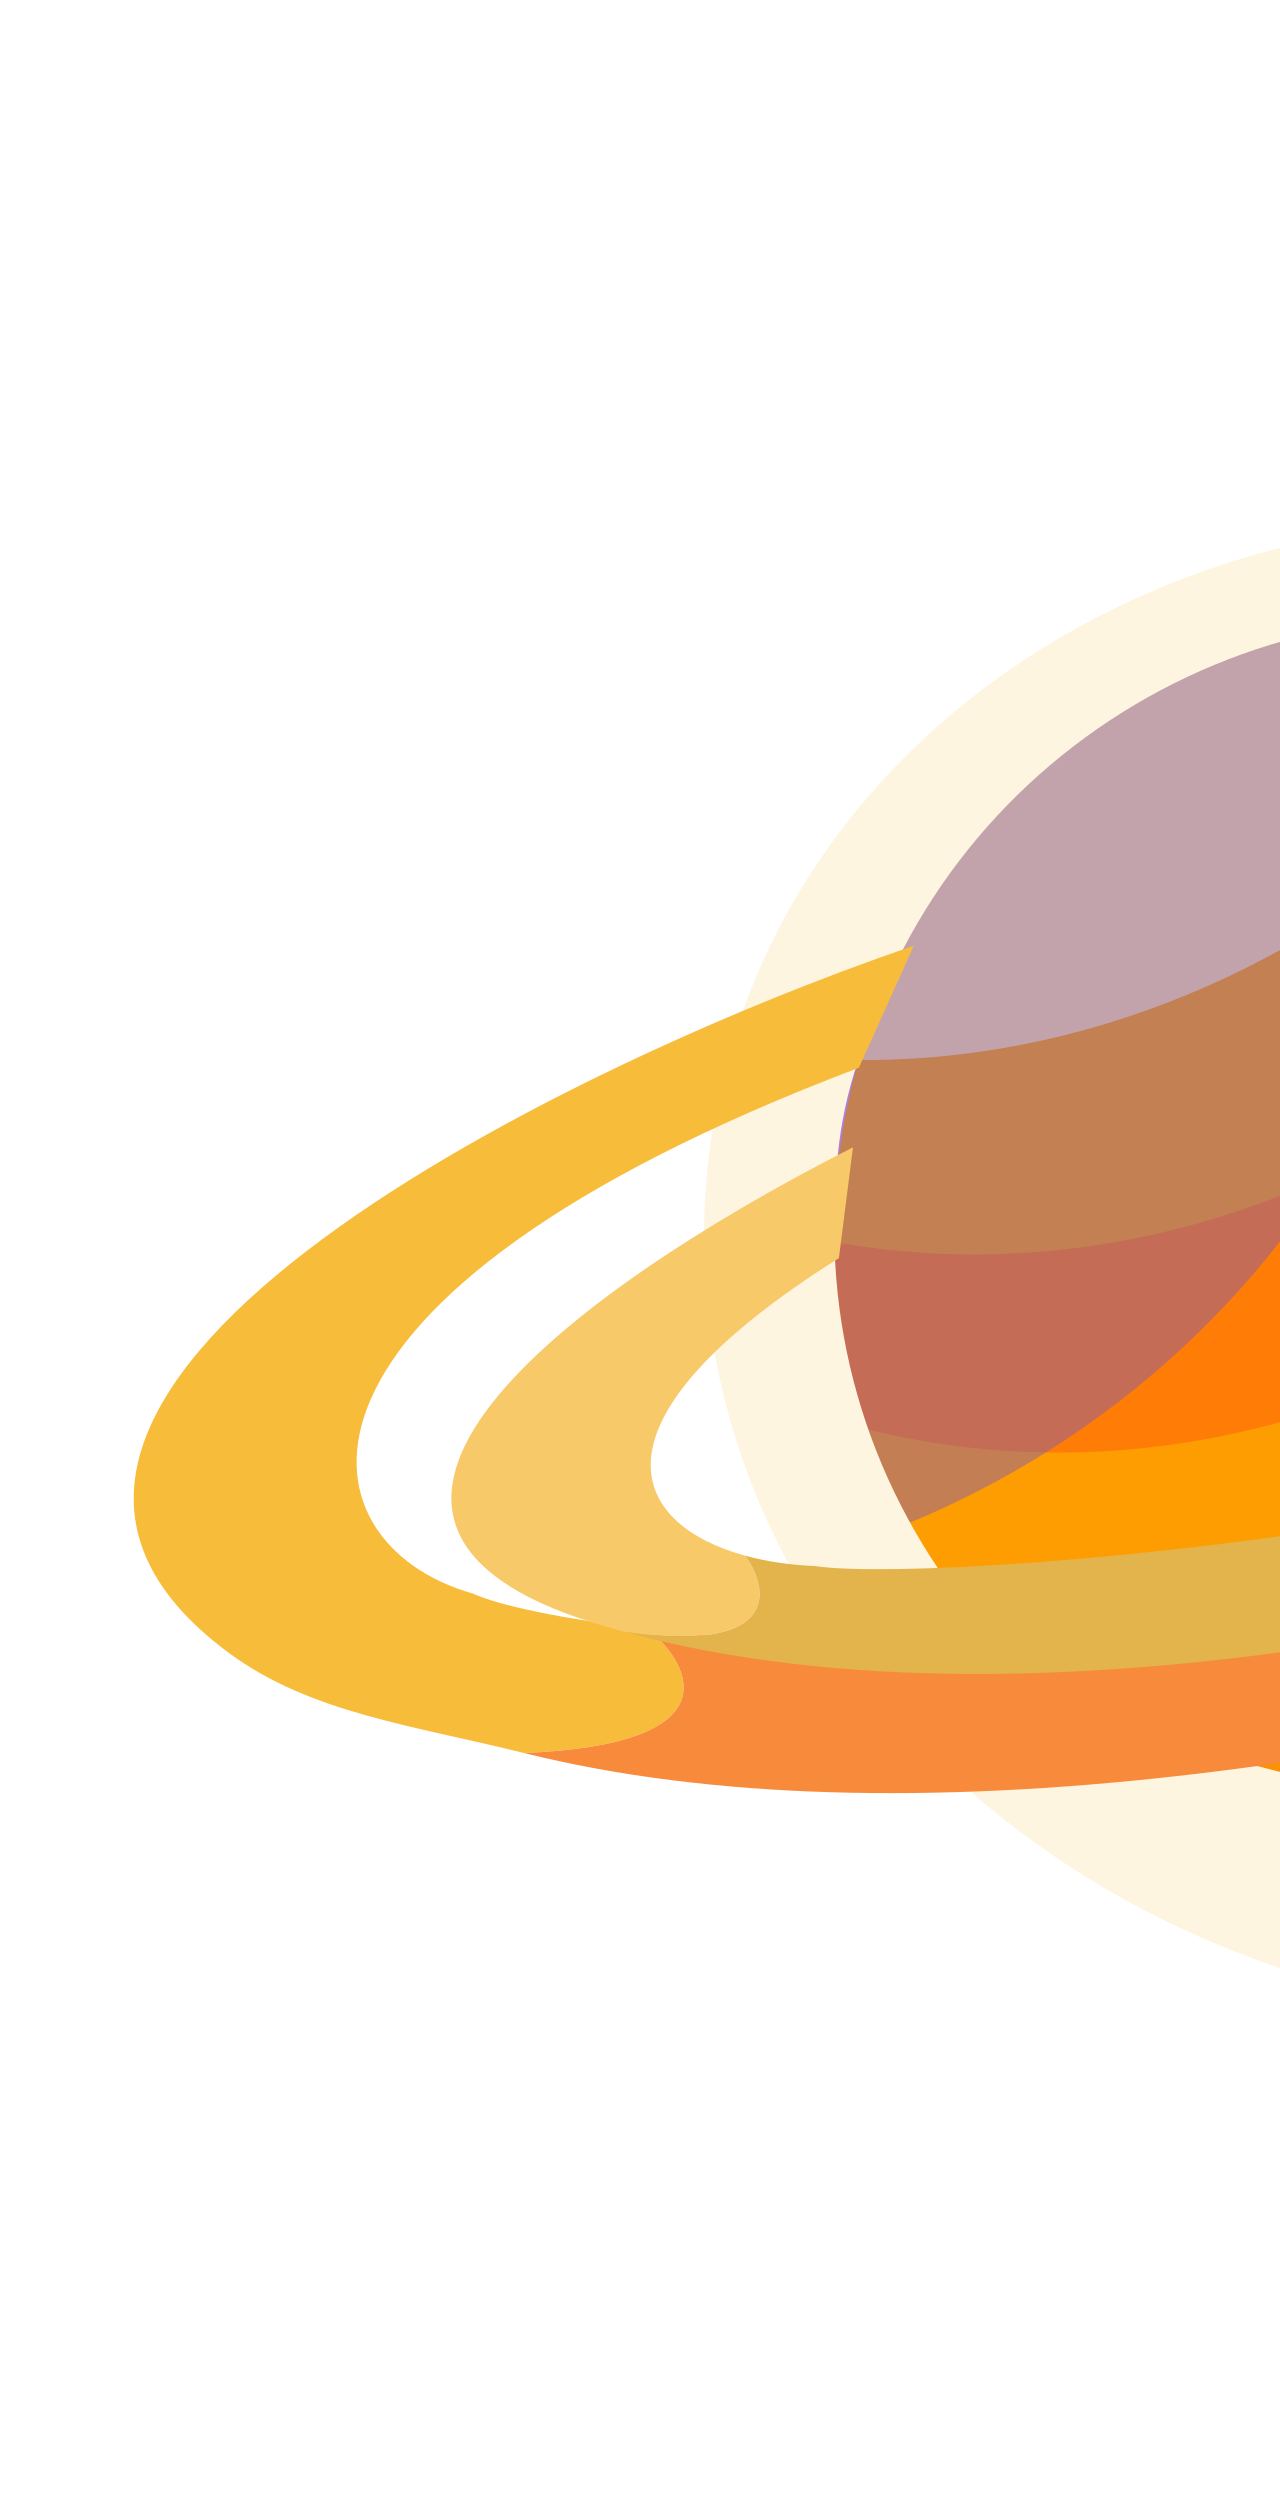
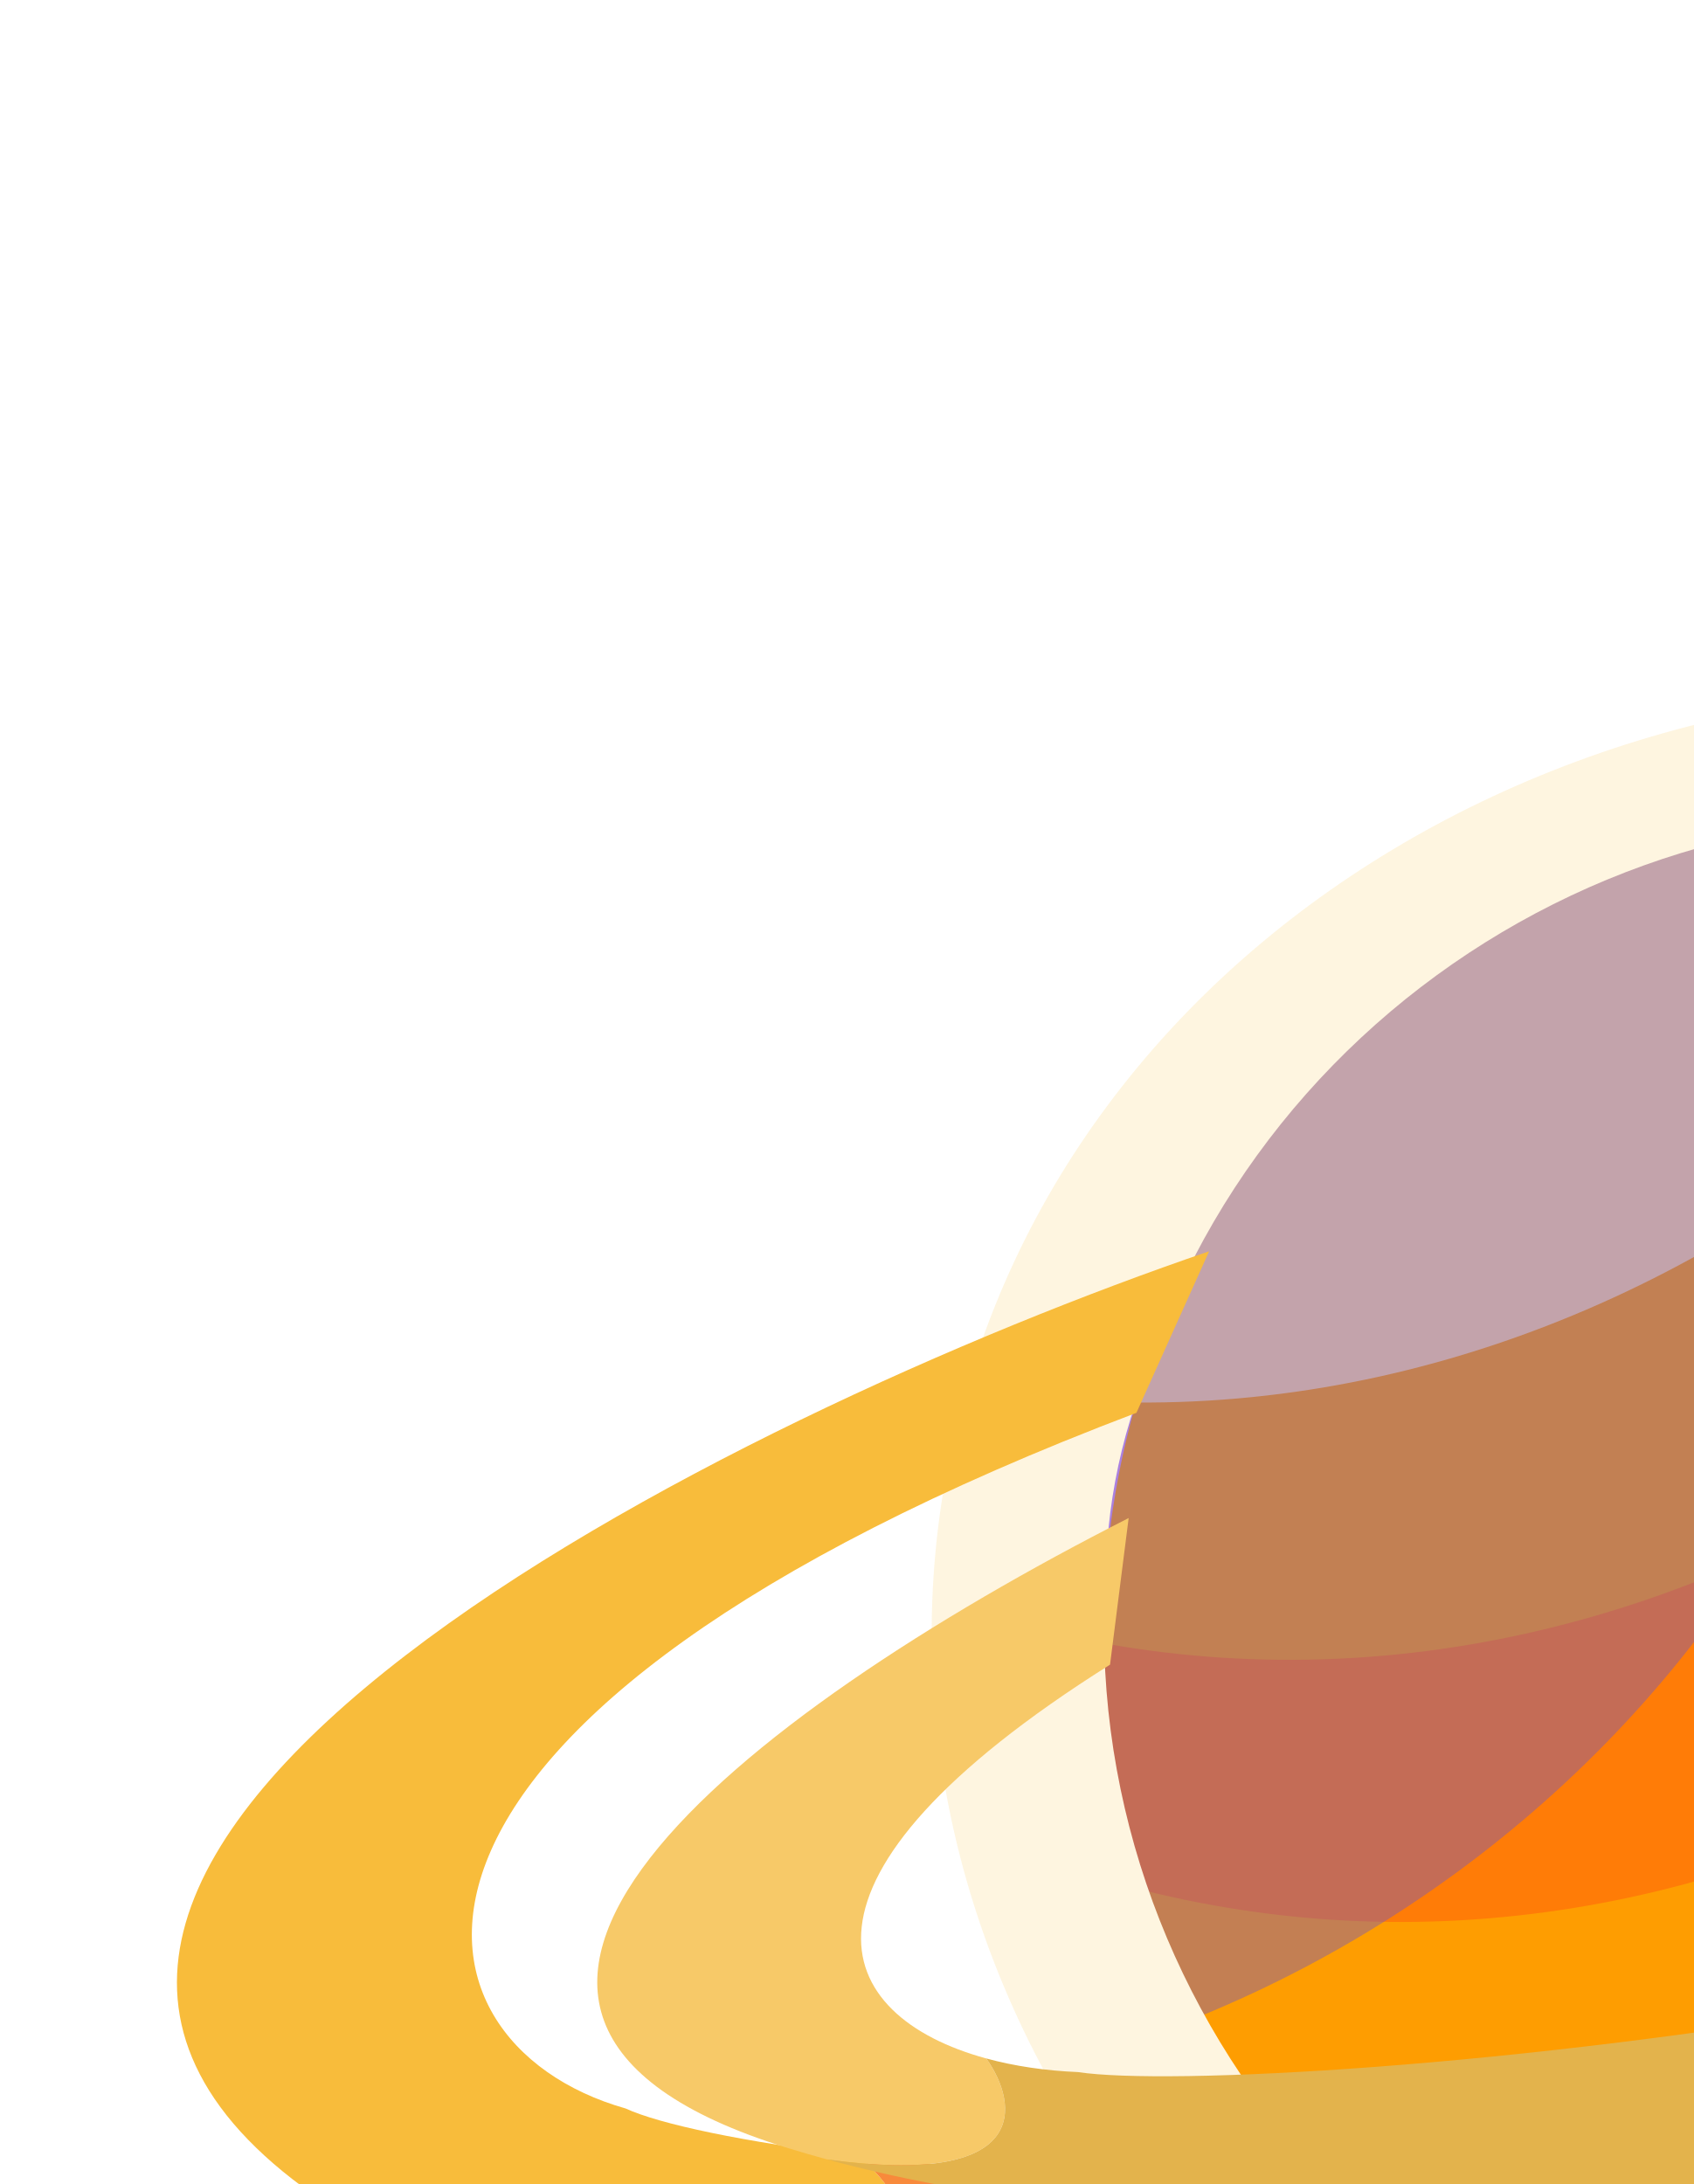
- <svg xmlns="http://www.w3.org/2000/svg" width="452" height="883" viewBox="0 0 452 883" fill="none">
+ <svg xmlns="http://www.w3.org/2000/svg" width="452" height="583" viewBox="0 0 452 583" fill="none">
  <ellipse cx="545.25" cy="448.234" rx="297.734" ry="263.029" transform="rotate(11.1305 545.25 448.234)" fill="#F8BC3B" fill-opacity="0.16" />
  <ellipse cx="171.813" cy="194.853" rx="171.813" ry="194.853" transform="matrix(0.427681 -0.90393 0.920875 0.389859 236.201 513.661)" fill="#AA80E0" />
  <mask id="mask0_582_1416" style="mask-type:alpha" maskUnits="userSpaceOnUse" x="294" y="218" width="437" height="433">
    <ellipse cx="216.081" cy="217.936" rx="216.081" ry="217.936" transform="matrix(0.222638 -0.974901 0.97605 0.217544 252 597.316)" fill="#5544A4" />
  </mask>
  <g mask="url(#mask0_582_1416)">
    <ellipse cx="249.838" cy="263.865" rx="249.838" ry="263.865" transform="matrix(0.222638 -0.974901 0.97605 0.217544 200.188 569.768)" fill="#F99205" />
    <ellipse cx="299.188" cy="304.46" rx="299.188" ry="304.46" transform="matrix(0.222638 -0.974901 0.97605 0.217544 72.1748 541.236)" fill="#FDC17C" />
    <path d="M473.329 -58.246C639.134 -21.291 742.646 143.968 704.531 310.87C666.415 477.773 498.015 596.647 332.21 559.692C166.405 522.737 65.983 343.947 104.098 177.045C142.214 10.142 307.524 -95.201 473.329 -58.246Z" fill="#FE9D01" />
    <path d="M453.492 -111.648C619.297 -74.693 722.81 90.566 684.694 257.468C646.579 424.371 478.178 543.245 312.374 506.291C146.569 469.336 46.146 290.545 84.262 123.643C122.377 -43.26 287.687 -148.603 453.492 -111.648Z" fill="#FF7C07" />
    <path d="M427.949 -198.122C595.438 -160.792 699.488 8.392 660.352 179.761C621.217 351.131 450.542 473.685 283.054 436.355C115.566 399.025 14.688 215.947 53.824 44.577C92.96 -126.792 260.461 -235.452 427.949 -198.122Z" fill="#FC9E01" />
    <path d="M389.182 -266.804C556.67 -229.474 660.72 -60.289 621.585 111.08C582.449 282.449 411.774 405.003 244.286 367.673C76.798 330.343 -24.079 147.265 15.056 -24.104C54.192 -195.474 221.694 -304.134 389.182 -266.804Z" fill="#FEDB99" />
    <path d="M268.655 -28.822C436.143 8.508 542.749 166.499 506.767 324.062C470.784 481.624 302.921 591.866 135.433 554.536C-32.055 517.206 -135.744 346.44 -99.762 188.877C-63.779 31.315 101.167 -66.153 268.655 -28.822Z" fill="#7357C4" fill-opacity="0.42" />
  </g>
  <path fill-rule="evenodd" clip-rule="evenodd" d="M80.934 583.889C109.655 605.081 146.278 609.499 185.045 619.157C258.058 616.158 244.882 588.829 229.168 575.539C198.255 571.759 176.085 567.023 166.972 562.834C104.548 545.126 88.231 458.662 303.342 377.142L322.751 334.018C194.259 377.872 -40.156 494.54 80.934 583.889Z" fill="#F8BC3B" />
  <path d="M675.732 572.743L711.288 503.072C575.748 590.4 343.088 589.466 229.168 575.539C244.882 588.829 258.058 616.158 185.045 619.157C318.231 652.339 501.918 623.351 675.732 572.743Z" fill="#F88A3B" />
  <path fill-rule="evenodd" clip-rule="evenodd" d="M209.963 573.298C213.511 574.395 217.104 575.439 220.741 576.43C275.561 584.102 271.928 561.665 263.26 549.487C221.987 538.225 204.871 501.907 296.299 444.366L301.269 405.226C196.833 458.329 95.592 537.936 209.963 573.298Z" fill="#F7C968" />
  <path d="M782.272 492.49L794.181 431.959C658.376 535.359 334.086 560.195 287.776 553.127C279.141 552.765 270.797 551.544 263.26 549.487C271.928 561.665 275.561 584.102 220.741 576.43C368.527 616.7 588.889 570.275 782.272 492.49Z" fill="#E3B34C" />
</svg>
